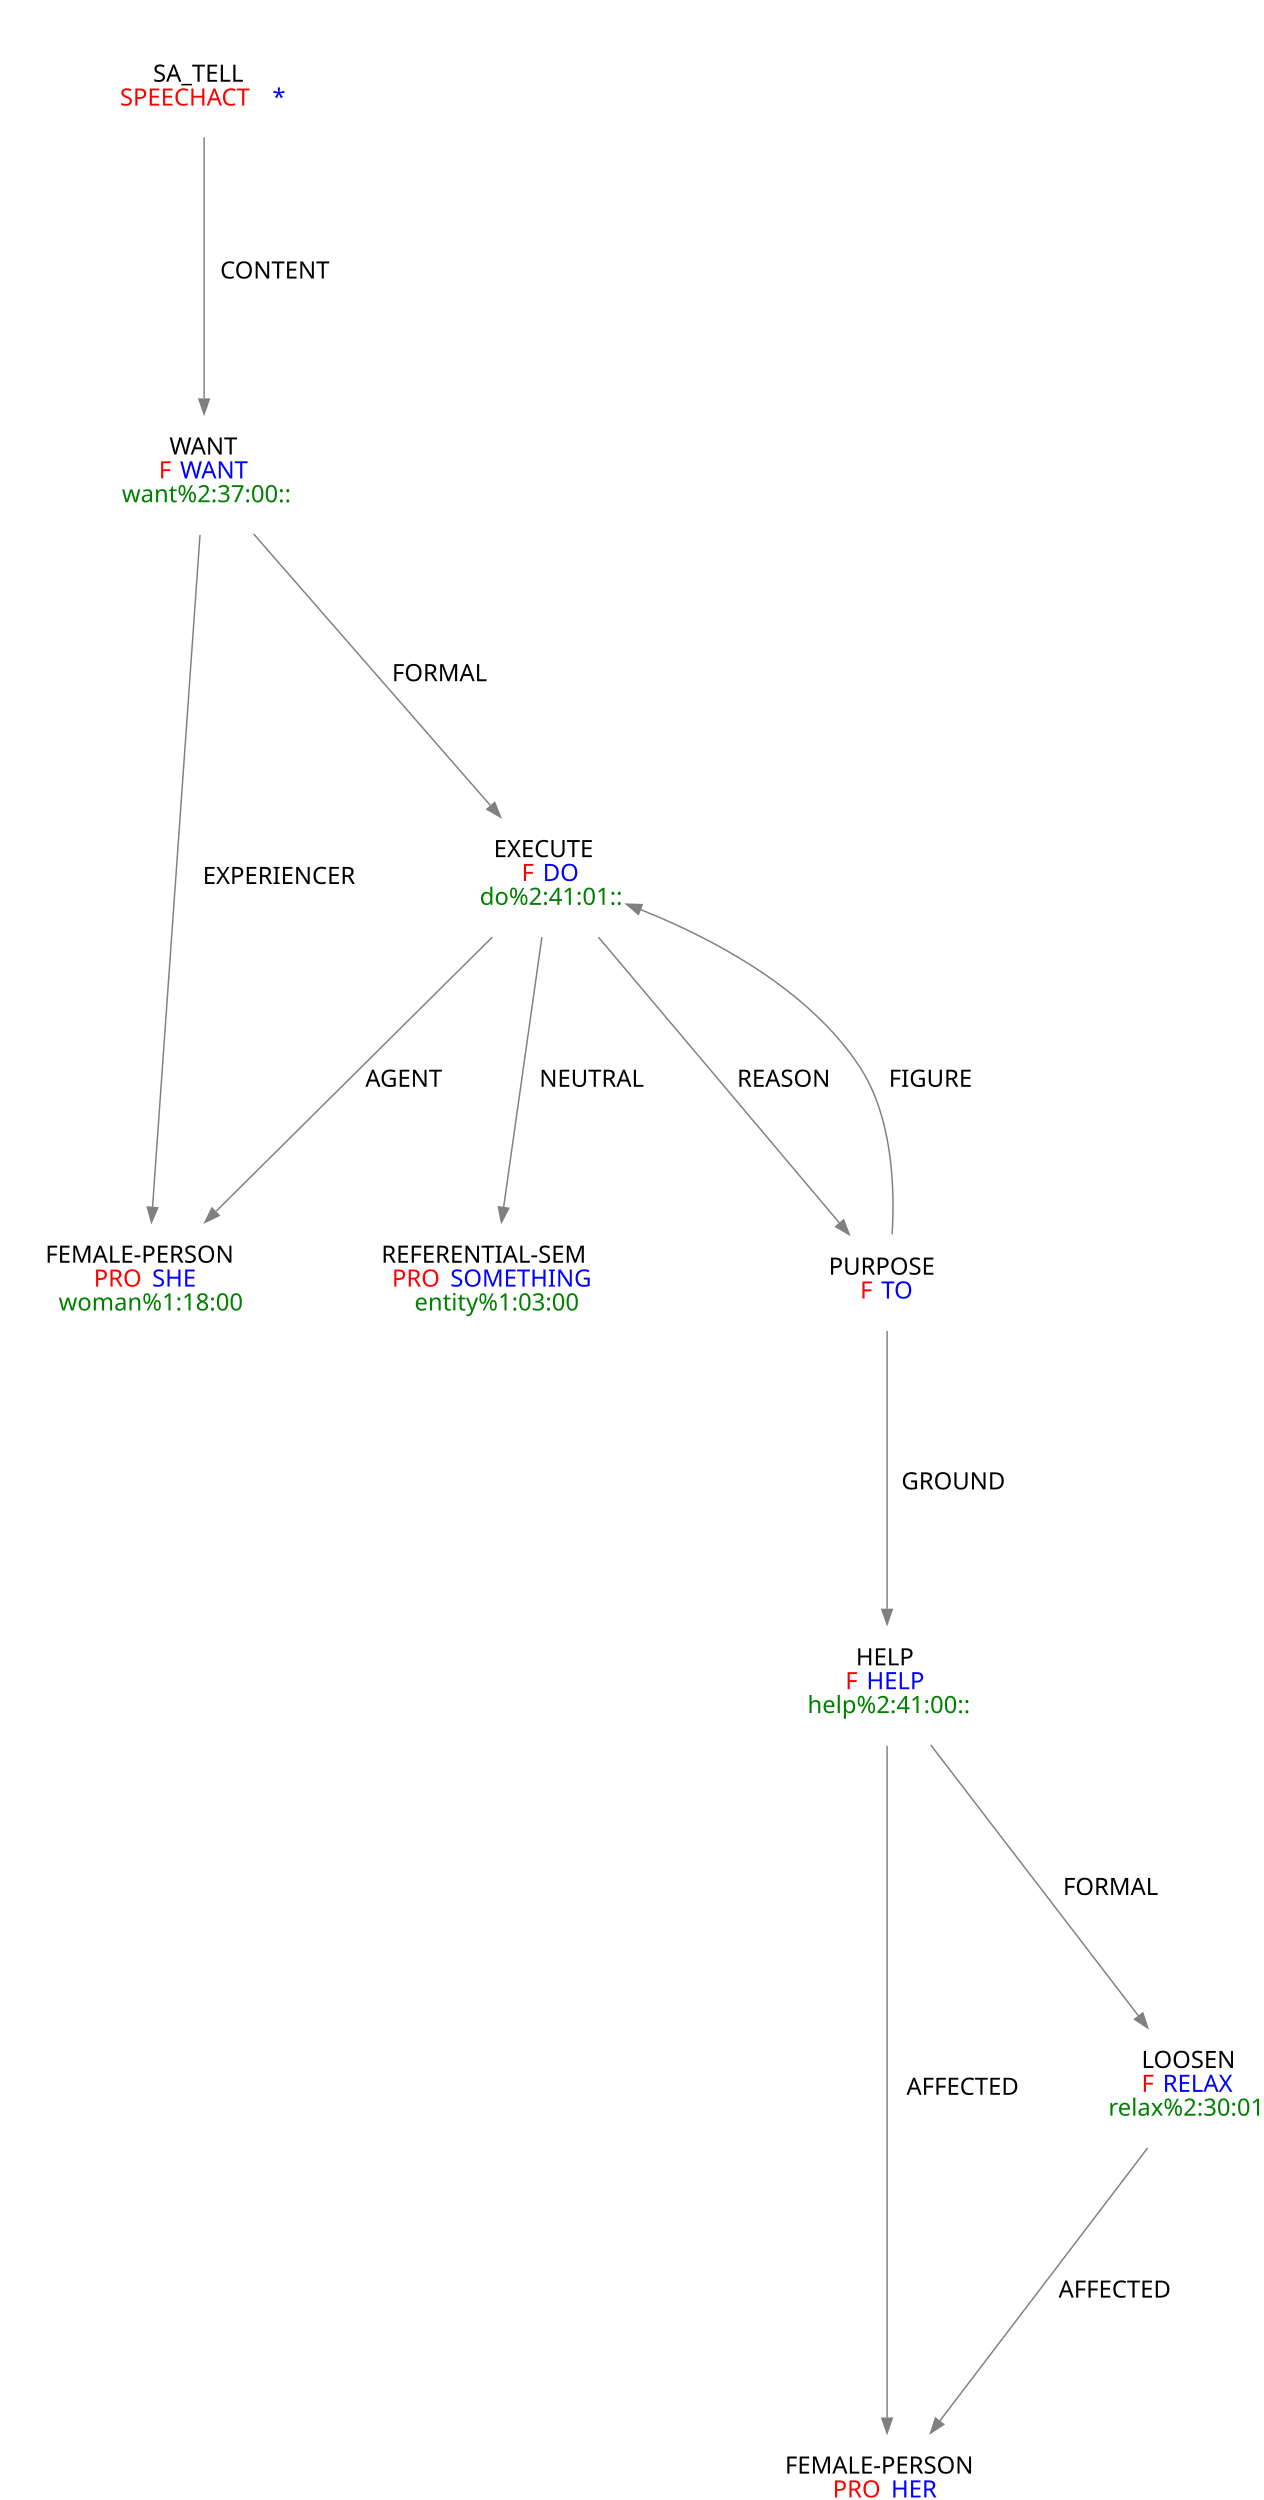
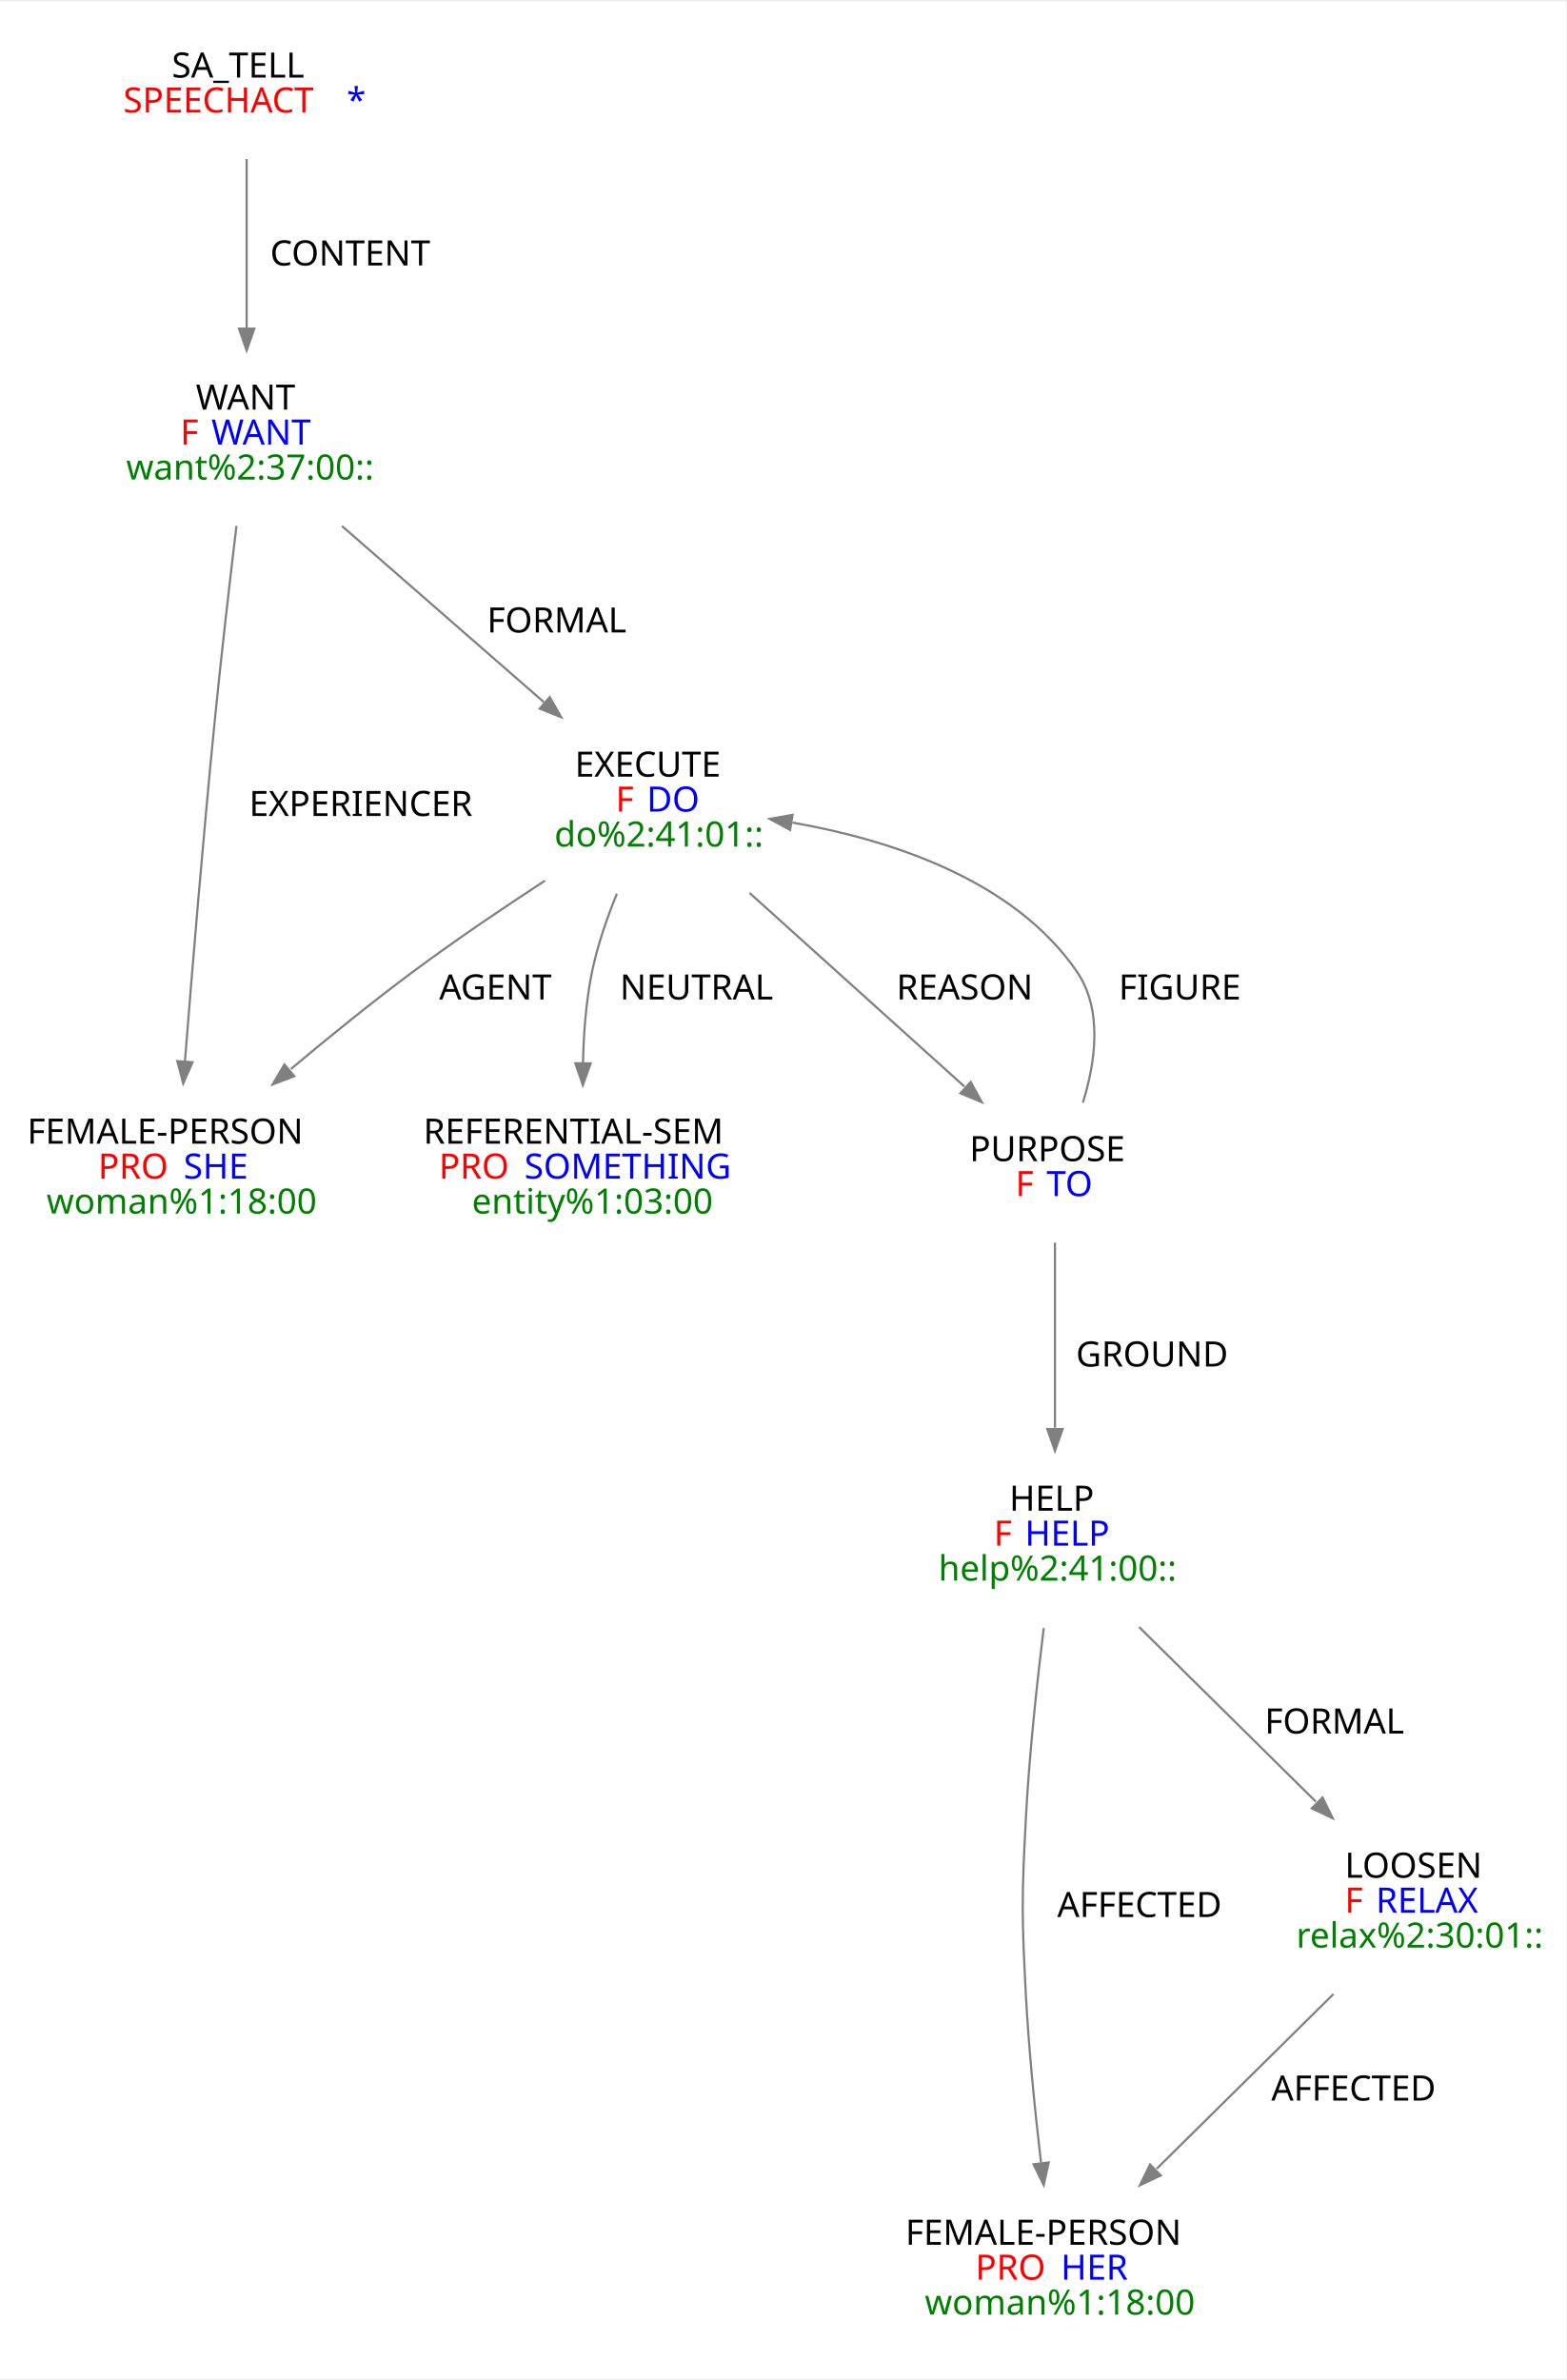
- <svg xmlns="http://www.w3.org/2000/svg" xmlns:xlink="http://www.w3.org/1999/xlink" width="432pt" height="855pt" viewBox="0.00 0.00 432.00 855.02">
-   <g id="graph0" class="graph" transform="scale(1.02 1.02) rotate(0) translate(4 868)">
-     <polygon fill="white" stroke="transparent" points="-4,4 -4,-868 436.58,-868 436.58,4 -4,4" />
+ <svg xmlns="http://www.w3.org/2000/svg" xmlns:xlink="http://www.w3.org/1999/xlink" width="358pt" height="544pt" viewBox="0.00 0.00 358.47 544.00">
+   <g id="graph0" class="graph" transform="scale(1 1) rotate(0) translate(4 540)">
+     <polygon fill="white" stroke="transparent" points="-4,4 -4,-540 354.47,-540 354.47,4 -4,4" />
    <g id="node1" class="node">
      <g id="a_node1">
        <a xlink:href="http://trips.ihmc.us/lexicon/data/ONT::SA_TELL.xml" xlink:title="&lt;font color=&quot;green&quot;&gt;&lt;br /&gt;&lt;/font&gt; &lt;font color=&quot;black&quot;&gt;SA_TELL&lt;/font&gt; &lt;font color=&quot;green&quot;&gt;&lt;br /&gt;&lt;/font&gt; &lt;font color=&quot;red&quot;&gt;SPEECHACT&lt;/font&gt; &lt;font color=&quot;blue&quot;&gt;* &lt;/font&gt; &lt;font color=&quot;green&quot;&gt;&lt;br /&gt; &lt;/font&gt;">
-           <text text-anchor="start" x="45.08" y="-840.6" font-family="Work Sans" font-size="8.00"> </text>
-           <text text-anchor="start" x="47.3" y="-840.6" font-family="Work Sans" font-size="8.00">SA_TELL</text>
-           <text text-anchor="start" x="81.55" y="-840.6" font-family="Work Sans" font-size="8.00"> </text>
-           <text text-anchor="start" x="33.97" y="-832.6" font-family="Work Sans" font-size="8.00"> </text>
-           <text text-anchor="start" x="36.2" y="-832.6" font-family="Work Sans" font-size="8.00" fill="red">SPEECHACT</text>
-           <text text-anchor="start" x="85.1" y="-832.6" font-family="Work Sans" font-size="8.00"> </text>
-           <text text-anchor="start" x="87.32" y="-832.6" font-family="Work Sans" font-size="8.00" fill="blue">* </text>
-           <text text-anchor="start" x="92.65" y="-832.6" font-family="Work Sans" font-size="8.00"> </text>
-           <text text-anchor="start" x="63.31" y="-824.6" font-family="Work Sans" font-size="8.00" fill="green"> </text>
+           <text text-anchor="start" x="33.11" y="-522.6" font-family="Work Sans" font-size="8.00"> </text>
+           <text text-anchor="start" x="35.33" y="-522.6" font-family="Work Sans" font-size="8.00">SA_TELL</text>
+           <text text-anchor="start" x="69.57" y="-522.6" font-family="Work Sans" font-size="8.00"> </text>
+           <text text-anchor="start" x="22" y="-514.6" font-family="Work Sans" font-size="8.00"> </text>
+           <text text-anchor="start" x="24.22" y="-514.6" font-family="Work Sans" font-size="8.00" fill="red">SPEECHACT</text>
+           <text text-anchor="start" x="73.12" y="-514.6" font-family="Work Sans" font-size="8.00"> </text>
+           <text text-anchor="start" x="75.34" y="-514.6" font-family="Work Sans" font-size="8.00" fill="blue">* </text>
+           <text text-anchor="start" x="80.68" y="-514.6" font-family="Work Sans" font-size="8.00"> </text>
+           <text text-anchor="start" x="51.34" y="-506.6" font-family="Work Sans" font-size="8.00" fill="green"> </text>
        </a>
      </g>
    </g>
    <g id="node2" class="node">
      <g id="a_node2">
        <a xlink:href="http://trips.ihmc.us/lexicon/data/ONT::WANT.xml" xlink:title="&lt;font color=&quot;green&quot;&gt;&lt;br /&gt;&lt;/font&gt; &lt;font color=&quot;black&quot;&gt;WANT&lt;/font&gt; &lt;font color=&quot;green&quot;&gt;&lt;br /&gt;&lt;/font&gt; &lt;font color=&quot;red&quot;&gt;F&lt;/font&gt; &lt;font color=&quot;blue&quot;&gt;WANT&lt;/font&gt; &lt;font color=&quot;green&quot;&gt;&lt;br /&gt;&lt;/font&gt; &lt;font color=&quot;green&quot;&gt;want%2:37:00::&lt;/font&gt; &lt;font color=&quot;green&quot;&gt;&lt;br /&gt; &lt;/font&gt;">
-           <text text-anchor="start" x="50.57" y="-715.6" font-family="Work Sans" font-size="8.00"> </text>
-           <text text-anchor="start" x="52.8" y="-715.6" font-family="Work Sans" font-size="8.00">WANT</text>
-           <text text-anchor="start" x="76.05" y="-715.6" font-family="Work Sans" font-size="8.00"> </text>
-           <text text-anchor="start" x="47.02" y="-707.6" font-family="Work Sans" font-size="8.00"> </text>
-           <text text-anchor="start" x="49.24" y="-707.6" font-family="Work Sans" font-size="8.00" fill="red">F</text>
-           <text text-anchor="start" x="54.13" y="-707.6" font-family="Work Sans" font-size="8.00"> </text>
-           <text text-anchor="start" x="56.35" y="-707.6" font-family="Work Sans" font-size="8.00" fill="blue">WANT</text>
-           <text text-anchor="start" x="79.61" y="-707.6" font-family="Work Sans" font-size="8.00"> </text>
-           <text text-anchor="start" x="34.63" y="-699.6" font-family="Work Sans" font-size="8.00"> </text>
-           <text text-anchor="start" x="36.85" y="-699.6" font-family="Work Sans" font-size="8.00" fill="green">want%2:37:00::</text>
-           <text text-anchor="start" x="92" y="-699.6" font-family="Work Sans" font-size="8.00"> </text>
-           <text text-anchor="start" x="63.31" y="-691.6" font-family="Work Sans" font-size="8.00" fill="green"> </text>
-         </a>
-       </g>
-     </g>
-     <g id="edge4" class="edge">
-       <path fill="none" stroke="grey" stroke-width="0.5" d="M64.43,-821.93C64.43,-800.34 64.43,-760.35 64.43,-734.48" />
-       <polygon fill="grey" stroke="grey" stroke-width="0.5" points="66.18,-734.19 64.43,-729.19 62.68,-734.19 66.18,-734.19" />
-       <text text-anchor="middle" x="88.13" y="-774.6" font-family="Work Sans" font-size="8.00"> CONTENT   </text>
+           <text text-anchor="start" x="38.6" y="-446.6" font-family="Work Sans" font-size="8.00"> </text>
+           <text text-anchor="start" x="40.82" y="-446.6" font-family="Work Sans" font-size="8.00">WANT</text>
+           <text text-anchor="start" x="64.08" y="-446.6" font-family="Work Sans" font-size="8.00"> </text>
+           <text text-anchor="start" x="35.04" y="-438.6" font-family="Work Sans" font-size="8.00"> </text>
+           <text text-anchor="start" x="37.27" y="-438.6" font-family="Work Sans" font-size="8.00" fill="red">F</text>
+           <text text-anchor="start" x="42.15" y="-438.6" font-family="Work Sans" font-size="8.00"> </text>
+           <text text-anchor="start" x="44.38" y="-438.6" font-family="Work Sans" font-size="8.00" fill="blue">WANT</text>
+           <text text-anchor="start" x="67.63" y="-438.6" font-family="Work Sans" font-size="8.00"> </text>
+           <text text-anchor="start" x="22.65" y="-430.6" font-family="Work Sans" font-size="8.00"> </text>
+           <text text-anchor="start" x="24.88" y="-430.6" font-family="Work Sans" font-size="8.00" fill="green">want%2:37:00::</text>
+           <text text-anchor="start" x="80.03" y="-430.6" font-family="Work Sans" font-size="8.00"> </text>
+           <text text-anchor="start" x="51.34" y="-422.6" font-family="Work Sans" font-size="8.00" fill="green"> </text>
+         </a>
+       </g>
+     </g>
+     <g id="edge1" class="edge">
+       <path fill="none" stroke="grey" stroke-width="0.5" d="M52.45,-503.96C52.45,-493.04 52.45,-478.02 52.45,-465.39" />
+       <polygon fill="grey" stroke="grey" stroke-width="0.5" points="54.2,-465.14 52.45,-460.14 50.7,-465.14 54.2,-465.14" />
+       <text text-anchor="middle" x="76.16" y="-479.6" font-family="Work Sans" font-size="8.00"> CONTENT   </text>
    </g>
    <g id="node3" class="node">
      <g id="a_node3">
        <a xlink:href="http://trips.ihmc.us/lexicon/data/ONT::FEMALE-PERSON.xml" xlink:title="&lt;font color=&quot;green&quot;&gt;&lt;br /&gt;&lt;/font&gt; &lt;font color=&quot;black&quot;&gt;FEMALE-PERSON&lt;/font&gt; &lt;font color=&quot;green&quot;&gt;&lt;br /&gt;&lt;/font&gt; &lt;font color=&quot;red&quot;&gt;PRO&lt;/font&gt; &lt;font color=&quot;blue&quot;&gt;SHE&lt;/font&gt; &lt;font color=&quot;green&quot;&gt;&lt;br /&gt;&lt;/font&gt; &lt;font color=&quot;green&quot;&gt;woman%1:18:00&lt;/font&gt; &lt;font color=&quot;green&quot;&gt;&lt;br /&gt; &lt;/font&gt;">
-           <text text-anchor="start" x="8.97" y="-444.6" font-family="Work Sans" font-size="8.00"> </text>
-           <text text-anchor="start" x="11.2" y="-444.6" font-family="Work Sans" font-size="8.00">FEMALE-PERSON</text>
-           <text text-anchor="start" x="79.65" y="-444.6" font-family="Work Sans" font-size="8.00"> </text>
-           <text text-anchor="start" x="25.2" y="-436.6" font-family="Work Sans" font-size="8.00"> </text>
-           <text text-anchor="start" x="27.42" y="-436.6" font-family="Work Sans" font-size="8.00" fill="red">PRO</text>
-           <text text-anchor="start" x="44.76" y="-436.6" font-family="Work Sans" font-size="8.00"> </text>
-           <text text-anchor="start" x="46.98" y="-436.6" font-family="Work Sans" font-size="8.00" fill="blue">SHE</text>
-           <text text-anchor="start" x="63.43" y="-436.6" font-family="Work Sans" font-size="8.00"> </text>
-           <text text-anchor="start" x="13.41" y="-428.6" font-family="Work Sans" font-size="8.00"> </text>
-           <text text-anchor="start" x="15.63" y="-428.6" font-family="Work Sans" font-size="8.00" fill="green">woman%1:18:00</text>
-           <text text-anchor="start" x="75.22" y="-428.6" font-family="Work Sans" font-size="8.00"> </text>
-           <text text-anchor="start" x="44.31" y="-420.6" font-family="Work Sans" font-size="8.00" fill="green"> </text>
-         </a>
-       </g>
-     </g>
-     <g id="edge7" class="edge">
-       <path fill="none" stroke="grey" stroke-width="0.5" d="M63.06,-688.65C59.67,-640.67 50.88,-516.25 47.15,-463.36" />
-       <polygon fill="grey" stroke="grey" stroke-width="0.5" points="48.88,-463.03 46.78,-458.17 45.39,-463.28 48.88,-463.03" />
-       <text text-anchor="middle" x="89.54" y="-571.6" font-family="Work Sans" font-size="8.00"> EXPERIENCER   </text>
+           <text text-anchor="start" x="0" y="-278.6" font-family="Work Sans" font-size="8.00"> </text>
+           <text text-anchor="start" x="2.22" y="-278.6" font-family="Work Sans" font-size="8.00">FEMALE-PERSON</text>
+           <text text-anchor="start" x="70.68" y="-278.6" font-family="Work Sans" font-size="8.00"> </text>
+           <text text-anchor="start" x="16.22" y="-270.6" font-family="Work Sans" font-size="8.00"> </text>
+           <text text-anchor="start" x="18.45" y="-270.6" font-family="Work Sans" font-size="8.00" fill="red">PRO</text>
+           <text text-anchor="start" x="35.78" y="-270.6" font-family="Work Sans" font-size="8.00"> </text>
+           <text text-anchor="start" x="38.01" y="-270.6" font-family="Work Sans" font-size="8.00" fill="blue">SHE</text>
+           <text text-anchor="start" x="54.46" y="-270.6" font-family="Work Sans" font-size="8.00"> </text>
+           <text text-anchor="start" x="4.43" y="-262.6" font-family="Work Sans" font-size="8.00"> </text>
+           <text text-anchor="start" x="6.65" y="-262.6" font-family="Work Sans" font-size="8.00" fill="green">woman%1:18:00</text>
+           <text text-anchor="start" x="66.25" y="-262.6" font-family="Work Sans" font-size="8.00"> </text>
+           <text text-anchor="start" x="35.34" y="-254.6" font-family="Work Sans" font-size="8.00" fill="green"> </text>
+         </a>
+       </g>
+     </g>
+     <g id="edge4" class="edge">
+       <path fill="none" stroke="grey" stroke-width="0.5" d="M50.12,-419.99C48.62,-407.5 46.69,-390.79 45.21,-376 42.53,-349.17 39.98,-318.35 38.33,-297.47" />
+       <polygon fill="grey" stroke="grey" stroke-width="0.5" points="40.06,-297.23 37.93,-292.38 36.58,-297.5 40.06,-297.23" />
+       <text text-anchor="middle" x="78.57" y="-353.6" font-family="Work Sans" font-size="8.00"> EXPERIENCER   </text>
    </g>
    <g id="node4" class="node">
      <g id="a_node4">
        <a xlink:href="http://trips.ihmc.us/lexicon/data/ONT::EXECUTE.xml" xlink:title="&lt;font color=&quot;green&quot;&gt;&lt;br /&gt;&lt;/font&gt; &lt;font color=&quot;black&quot;&gt;EXECUTE&lt;/font&gt; &lt;font color=&quot;green&quot;&gt;&lt;br /&gt;&lt;/font&gt; &lt;font color=&quot;red&quot;&gt;F&lt;/font&gt; &lt;font color=&quot;blue&quot;&gt;DO&lt;/font&gt; &lt;font color=&quot;green&quot;&gt;&lt;br /&gt;&lt;/font&gt; &lt;font color=&quot;green&quot;&gt;do%2:41:01::&lt;/font&gt; &lt;font color=&quot;green&quot;&gt;&lt;br /&gt; &lt;/font&gt;">
-           <text text-anchor="start" x="159.31" y="-580.6" font-family="Work Sans" font-size="8.00"> </text>
-           <text text-anchor="start" x="161.53" y="-580.6" font-family="Work Sans" font-size="8.00">EXECUTE</text>
-           <text text-anchor="start" x="199.32" y="-580.6" font-family="Work Sans" font-size="8.00"> </text>
-           <text text-anchor="start" x="168.65" y="-572.6" font-family="Work Sans" font-size="8.00"> </text>
-           <text text-anchor="start" x="170.87" y="-572.6" font-family="Work Sans" font-size="8.00" fill="red">F</text>
-           <text text-anchor="start" x="175.76" y="-572.6" font-family="Work Sans" font-size="8.00"> </text>
-           <text text-anchor="start" x="177.98" y="-572.6" font-family="Work Sans" font-size="8.00" fill="blue">DO</text>
-           <text text-anchor="start" x="189.98" y="-572.6" font-family="Work Sans" font-size="8.00"> </text>
-           <text text-anchor="start" x="154.63" y="-564.6" font-family="Work Sans" font-size="8.00"> </text>
-           <text text-anchor="start" x="156.85" y="-564.6" font-family="Work Sans" font-size="8.00" fill="green">do%2:41:01::</text>
-           <text text-anchor="start" x="204" y="-564.6" font-family="Work Sans" font-size="8.00"> </text>
-           <text text-anchor="start" x="179.31" y="-556.6" font-family="Work Sans" font-size="8.00" fill="green"> </text>
-         </a>
-       </g>
-     </g>
-     <g id="edge5" class="edge">
-       <path fill="none" stroke="grey" stroke-width="0.5" d="M81.05,-688.94C101.98,-664.94 137.91,-623.74 160.35,-598.01" />
-       <polygon fill="grey" stroke="grey" stroke-width="0.5" points="161.87,-598.94 163.84,-594.02 159.23,-596.64 161.87,-598.94" />
-       <text text-anchor="middle" x="143.39" y="-639.6" font-family="Work Sans" font-size="8.00"> FORMAL   </text>
-     </g>
-     <g id="edge8" class="edge">
-       <path fill="none" stroke="grey" stroke-width="0.5" d="M161.08,-553.8C136.62,-529.52 94.56,-487.77 68.46,-461.87" />
-       <polygon fill="grey" stroke="grey" stroke-width="0.5" points="69.51,-460.44 64.73,-458.16 67.05,-462.93 69.51,-460.44" />
-       <text text-anchor="middle" x="131.36" y="-503.6" font-family="Work Sans" font-size="8.00"> AGENT   </text>
+           <text text-anchor="start" x="125.34" y="-362.6" font-family="Work Sans" font-size="8.00"> </text>
+           <text text-anchor="start" x="127.56" y="-362.6" font-family="Work Sans" font-size="8.00">EXECUTE</text>
+           <text text-anchor="start" x="165.34" y="-362.6" font-family="Work Sans" font-size="8.00"> </text>
+           <text text-anchor="start" x="134.67" y="-354.6" font-family="Work Sans" font-size="8.00"> </text>
+           <text text-anchor="start" x="136.9" y="-354.6" font-family="Work Sans" font-size="8.00" fill="red">F</text>
+           <text text-anchor="start" x="141.78" y="-354.6" font-family="Work Sans" font-size="8.00"> </text>
+           <text text-anchor="start" x="144.01" y="-354.6" font-family="Work Sans" font-size="8.00" fill="blue">DO</text>
+           <text text-anchor="start" x="156.01" y="-354.6" font-family="Work Sans" font-size="8.00"> </text>
+           <text text-anchor="start" x="120.65" y="-346.6" font-family="Work Sans" font-size="8.00"> </text>
+           <text text-anchor="start" x="122.88" y="-346.6" font-family="Work Sans" font-size="8.00" fill="green">do%2:41:01::</text>
+           <text text-anchor="start" x="170.03" y="-346.6" font-family="Work Sans" font-size="8.00"> </text>
+           <text text-anchor="start" x="145.34" y="-338.6" font-family="Work Sans" font-size="8.00" fill="green"> </text>
+         </a>
+       </g>
+     </g>
+     <g id="edge10" class="edge">
+       <path fill="none" stroke="grey" stroke-width="0.5" d="M74.25,-419.98C88.03,-407.96 105.92,-392.36 120.44,-379.69" />
+       <polygon fill="grey" stroke="grey" stroke-width="0.5" points="121.82,-380.81 124.44,-376.2 119.52,-378.17 121.82,-380.81" />
+       <text text-anchor="middle" x="123.42" y="-395.6" font-family="Work Sans" font-size="8.00"> FORMAL   </text>
+     </g>
+     <g id="edge6" class="edge">
+       <path fill="none" stroke="grey" stroke-width="0.5" d="M120.74,-338.81C111.12,-332.53 100.2,-325.15 90.58,-318 81.22,-311.05 71.33,-303.03 62.59,-295.7" />
+       <polygon fill="grey" stroke="grey" stroke-width="0.5" points="63.35,-294.05 58.4,-292.17 61.09,-296.73 63.35,-294.05" />
+       <text text-anchor="middle" x="109.39" y="-311.6" font-family="Work Sans" font-size="8.00"> AGENT   </text>
    </g>
    <g id="node5" class="node">
      <g id="a_node5">
        <a xlink:href="http://trips.ihmc.us/lexicon/data/ONT::REFERENTIAL-SEM.xml" xlink:title="&lt;font color=&quot;green&quot;&gt;&lt;br /&gt;&lt;/font&gt; &lt;font color=&quot;black&quot;&gt;REFERENTIAL-SEM&lt;/font&gt; &lt;font color=&quot;green&quot;&gt;&lt;br /&gt;&lt;/font&gt; &lt;font color=&quot;red&quot;&gt;PRO&lt;/font&gt; &lt;font color=&quot;blue&quot;&gt;SOMETHING&lt;/font&gt; &lt;font color=&quot;green&quot;&gt;&lt;br /&gt;&lt;/font&gt; &lt;font color=&quot;green&quot;&gt;entity%1:03:00&lt;/font&gt; &lt;font color=&quot;green&quot;&gt;&lt;br /&gt; &lt;/font&gt;">
-           <text text-anchor="start" x="121.64" y="-444.6" font-family="Work Sans" font-size="8.00"> </text>
-           <text text-anchor="start" x="123.86" y="-444.6" font-family="Work Sans" font-size="8.00">REFERENTIAL-SEM</text>
-           <text text-anchor="start" x="198.99" y="-444.6" font-family="Work Sans" font-size="8.00"> </text>
-           <text text-anchor="start" x="125.2" y="-436.6" font-family="Work Sans" font-size="8.00"> </text>
-           <text text-anchor="start" x="127.42" y="-436.6" font-family="Work Sans" font-size="8.00" fill="red">PRO</text>
-           <text text-anchor="start" x="144.76" y="-436.6" font-family="Work Sans" font-size="8.00"> </text>
-           <text text-anchor="start" x="146.98" y="-436.6" font-family="Work Sans" font-size="8.00" fill="blue">SOMETHING</text>
-           <text text-anchor="start" x="195.43" y="-436.6" font-family="Work Sans" font-size="8.00"> </text>
-           <text text-anchor="start" x="132.74" y="-428.6" font-family="Work Sans" font-size="8.00"> </text>
-           <text text-anchor="start" x="134.96" y="-428.6" font-family="Work Sans" font-size="8.00" fill="green">entity%1:03:00</text>
-           <text text-anchor="start" x="187.89" y="-428.6" font-family="Work Sans" font-size="8.00"> </text>
-           <text text-anchor="start" x="160.31" y="-420.6" font-family="Work Sans" font-size="8.00" fill="green"> </text>
-         </a>
-       </g>
-     </g>
-     <g id="edge3" class="edge">
-       <path fill="none" stroke="grey" stroke-width="0.5" d="M177.7,-553.8C174.32,-529.92 168.53,-489.13 164.85,-463.15" />
-       <polygon fill="grey" stroke="grey" stroke-width="0.5" points="166.58,-462.87 164.14,-458.16 163.11,-463.36 166.58,-462.87" />
-       <text text-anchor="middle" x="194.39" y="-503.6" font-family="Work Sans" font-size="8.00"> NEUTRAL   </text>
+           <text text-anchor="start" x="90.67" y="-278.6" font-family="Work Sans" font-size="8.00"> </text>
+           <text text-anchor="start" x="92.89" y="-278.6" font-family="Work Sans" font-size="8.00">REFERENTIAL-SEM</text>
+           <text text-anchor="start" x="168.01" y="-278.6" font-family="Work Sans" font-size="8.00"> </text>
+           <text text-anchor="start" x="94.23" y="-270.6" font-family="Work Sans" font-size="8.00"> </text>
+           <text text-anchor="start" x="96.45" y="-270.6" font-family="Work Sans" font-size="8.00" fill="red">PRO</text>
+           <text text-anchor="start" x="113.79" y="-270.6" font-family="Work Sans" font-size="8.00"> </text>
+           <text text-anchor="start" x="116.01" y="-270.6" font-family="Work Sans" font-size="8.00" fill="blue">SOMETHING</text>
+           <text text-anchor="start" x="164.45" y="-270.6" font-family="Work Sans" font-size="8.00"> </text>
+           <text text-anchor="start" x="101.77" y="-262.6" font-family="Work Sans" font-size="8.00"> </text>
+           <text text-anchor="start" x="103.99" y="-262.6" font-family="Work Sans" font-size="8.00" fill="green">entity%1:03:00</text>
+           <text text-anchor="start" x="156.91" y="-262.6" font-family="Work Sans" font-size="8.00"> </text>
+           <text text-anchor="start" x="129.34" y="-254.6" font-family="Work Sans" font-size="8.00" fill="green"> </text>
+         </a>
+       </g>
+     </g>
+     <g id="edge2" class="edge">
+       <path fill="none" stroke="grey" stroke-width="0.5" d="M137.19,-335.82C134.9,-330.21 132.75,-323.97 131.51,-318 130.13,-311.29 129.57,-303.9 129.43,-297.08" />
+       <polygon fill="grey" stroke="grey" stroke-width="0.5" points="131.18,-296.99 129.4,-292 127.68,-297.01 131.18,-296.99" />
+       <text text-anchor="middle" x="155.42" y="-311.6" font-family="Work Sans" font-size="8.00"> NEUTRAL   </text>
    </g>
    <g id="node6" class="node">
      <g id="a_node6">
        <a xlink:href="http://trips.ihmc.us/lexicon/data/ONT::PURPOSE.xml" xlink:title="&lt;font color=&quot;green&quot;&gt;&lt;br /&gt;&lt;/font&gt; &lt;font color=&quot;black&quot;&gt;PURPOSE&lt;/font&gt; &lt;font color=&quot;green&quot;&gt;&lt;br /&gt;&lt;/font&gt; &lt;font color=&quot;red&quot;&gt;F&lt;/font&gt; &lt;font color=&quot;blue&quot;&gt;TO&lt;/font&gt; &lt;font color=&quot;green&quot;&gt;&lt;br /&gt; &lt;/font&gt;">
-           <text text-anchor="start" x="271.64" y="-440.6" font-family="Work Sans" font-size="8.00"> </text>
-           <text text-anchor="start" x="273.86" y="-440.6" font-family="Work Sans" font-size="8.00">PURPOSE</text>
-           <text text-anchor="start" x="312.99" y="-440.6" font-family="Work Sans" font-size="8.00"> </text>
-           <text text-anchor="start" x="282.16" y="-432.6" font-family="Work Sans" font-size="8.00"> </text>
-           <text text-anchor="start" x="284.39" y="-432.6" font-family="Work Sans" font-size="8.00" fill="red">F</text>
-           <text text-anchor="start" x="289.27" y="-432.6" font-family="Work Sans" font-size="8.00"> </text>
-           <text text-anchor="start" x="291.5" y="-432.6" font-family="Work Sans" font-size="8.00" fill="blue">TO</text>
-           <text text-anchor="start" x="302.46" y="-432.6" font-family="Work Sans" font-size="8.00"> </text>
-           <text text-anchor="start" x="292.31" y="-424.6" font-family="Work Sans" font-size="8.00" fill="green"> </text>
-         </a>
-       </g>
-     </g>
-     <g id="edge1" class="edge">
-       <path fill="none" stroke="grey" stroke-width="0.5" d="M196.62,-553.8C218.16,-528.25 256.04,-483.34 277.47,-457.92" />
-       <polygon fill="grey" stroke="grey" stroke-width="0.5" points="278.88,-458.97 280.76,-454.02 276.2,-456.71 278.88,-458.97" />
-       <text text-anchor="middle" x="258.76" y="-503.6" font-family="Work Sans" font-size="8.00"> REASON   </text>
-     </g>
-     <g id="edge6" class="edge">
-       <path fill="none" stroke="grey" stroke-width="0.5" d="M295.13,-454.15C296.07,-469.47 295.32,-493.22 284.43,-510 267.28,-536.39 234.84,-553.41 210.73,-563.02" />
-       <polygon fill="grey" stroke="grey" stroke-width="0.5" points="210.06,-561.4 206.03,-564.84 211.32,-564.67 210.06,-561.4" />
-       <text text-anchor="middle" x="307.98" y="-503.6" font-family="Work Sans" font-size="8.00"> FIGURE   </text>
+           <text text-anchor="start" x="215.67" y="-274.6" font-family="Work Sans" font-size="8.00"> </text>
+           <text text-anchor="start" x="217.89" y="-274.6" font-family="Work Sans" font-size="8.00">PURPOSE</text>
+           <text text-anchor="start" x="257.01" y="-274.6" font-family="Work Sans" font-size="8.00"> </text>
+           <text text-anchor="start" x="226.19" y="-266.6" font-family="Work Sans" font-size="8.00"> </text>
+           <text text-anchor="start" x="228.41" y="-266.6" font-family="Work Sans" font-size="8.00" fill="red">F</text>
+           <text text-anchor="start" x="233.3" y="-266.6" font-family="Work Sans" font-size="8.00"> </text>
+           <text text-anchor="start" x="235.52" y="-266.6" font-family="Work Sans" font-size="8.00" fill="blue">TO</text>
+           <text text-anchor="start" x="246.49" y="-266.6" font-family="Work Sans" font-size="8.00"> </text>
+           <text text-anchor="start" x="236.34" y="-258.6" font-family="Work Sans" font-size="8.00" fill="green"> </text>
+         </a>
+       </g>
+     </g>
+     <g id="edge3" class="edge">
+       <path fill="none" stroke="grey" stroke-width="0.5" d="M167.56,-335.98C182.34,-322.66 202,-304.95 216.7,-291.7" />
+       <polygon fill="grey" stroke="grey" stroke-width="0.5" points="218.16,-292.73 220.71,-288.09 215.82,-290.13 218.16,-292.73" />
+       <text text-anchor="middle" x="216.79" y="-311.6" font-family="Work Sans" font-size="8.00"> REASON   </text>
+     </g>
+     <g id="edge5" class="edge">
+       <path fill="none" stroke="grey" stroke-width="0.5" d="M243.84,-288C246.76,-297.39 248.41,-309.32 242.45,-318 227.95,-339.13 199.54,-348.2 177.37,-352.09" />
+       <polygon fill="grey" stroke="grey" stroke-width="0.5" points="176.83,-350.4 172.17,-352.93 177.39,-353.86 176.83,-350.4" />
+       <text text-anchor="middle" x="266.01" y="-311.6" font-family="Work Sans" font-size="8.00"> FIGURE   </text>
    </g>
    <g id="node7" class="node">
      <g id="a_node7">
        <a xlink:href="http://trips.ihmc.us/lexicon/data/ONT::HELP.xml" xlink:title="&lt;font color=&quot;green&quot;&gt;&lt;br /&gt;&lt;/font&gt; &lt;font color=&quot;black&quot;&gt;HELP&lt;/font&gt; &lt;font color=&quot;green&quot;&gt;&lt;br /&gt;&lt;/font&gt; &lt;font color=&quot;red&quot;&gt;F&lt;/font&gt; &lt;font color=&quot;blue&quot;&gt;HELP&lt;/font&gt; &lt;font color=&quot;green&quot;&gt;&lt;br /&gt;&lt;/font&gt; &lt;font color=&quot;green&quot;&gt;help%2:41:00::&lt;/font&gt; &lt;font color=&quot;green&quot;&gt;&lt;br /&gt; &lt;/font&gt;">
-           <text text-anchor="start" x="280.75" y="-309.6" font-family="Work Sans" font-size="8.00"> </text>
-           <text text-anchor="start" x="282.98" y="-309.6" font-family="Work Sans" font-size="8.00">HELP</text>
-           <text text-anchor="start" x="303.87" y="-309.6" font-family="Work Sans" font-size="8.00"> </text>
-           <text text-anchor="start" x="277.2" y="-301.6" font-family="Work Sans" font-size="8.00"> </text>
-           <text text-anchor="start" x="279.42" y="-301.6" font-family="Work Sans" font-size="8.00" fill="red">F</text>
-           <text text-anchor="start" x="284.31" y="-301.6" font-family="Work Sans" font-size="8.00"> </text>
-           <text text-anchor="start" x="286.53" y="-301.6" font-family="Work Sans" font-size="8.00" fill="blue">HELP</text>
-           <text text-anchor="start" x="307.43" y="-301.6" font-family="Work Sans" font-size="8.00"> </text>
-           <text text-anchor="start" x="264.52" y="-293.6" font-family="Work Sans" font-size="8.00"> </text>
-           <text text-anchor="start" x="266.74" y="-293.6" font-family="Work Sans" font-size="8.00" fill="green">help%2:41:00::</text>
-           <text text-anchor="start" x="320.11" y="-293.6" font-family="Work Sans" font-size="8.00"> </text>
-           <text text-anchor="start" x="292.31" y="-285.6" font-family="Work Sans" font-size="8.00" fill="green"> </text>
-         </a>
-       </g>
-     </g>
-     <g id="edge2" class="edge">
-       <path fill="none" stroke="grey" stroke-width="0.5" d="M293.43,-421.74C293.43,-398.97 293.43,-355.86 293.43,-328.6" />
-       <polygon fill="grey" stroke="grey" stroke-width="0.5" points="295.18,-328.37 293.43,-323.37 291.68,-328.37 295.18,-328.37" />
-       <text text-anchor="middle" x="315.65" y="-368.6" font-family="Work Sans" font-size="8.00"> GROUND   </text>
+           <text text-anchor="start" x="224.78" y="-194.6" font-family="Work Sans" font-size="8.00"> </text>
+           <text text-anchor="start" x="227" y="-194.6" font-family="Work Sans" font-size="8.00">HELP</text>
+           <text text-anchor="start" x="247.9" y="-194.6" font-family="Work Sans" font-size="8.00"> </text>
+           <text text-anchor="start" x="221.22" y="-186.6" font-family="Work Sans" font-size="8.00"> </text>
+           <text text-anchor="start" x="223.45" y="-186.6" font-family="Work Sans" font-size="8.00" fill="red">F</text>
+           <text text-anchor="start" x="228.33" y="-186.6" font-family="Work Sans" font-size="8.00"> </text>
+           <text text-anchor="start" x="230.56" y="-186.6" font-family="Work Sans" font-size="8.00" fill="blue">HELP</text>
+           <text text-anchor="start" x="251.46" y="-186.6" font-family="Work Sans" font-size="8.00"> </text>
+           <text text-anchor="start" x="208.54" y="-178.6" font-family="Work Sans" font-size="8.00"> </text>
+           <text text-anchor="start" x="210.76" y="-178.6" font-family="Work Sans" font-size="8.00" fill="green">help%2:41:00::</text>
+           <text text-anchor="start" x="264.14" y="-178.6" font-family="Work Sans" font-size="8.00"> </text>
+           <text text-anchor="start" x="236.34" y="-170.6" font-family="Work Sans" font-size="8.00" fill="green"> </text>
+         </a>
+       </g>
+     </g>
+     <g id="edge7" class="edge">
+       <path fill="none" stroke="grey" stroke-width="0.5" d="M237.45,-255.96C237.45,-244.12 237.45,-227.38 237.45,-213.6" />
+       <polygon fill="grey" stroke="grey" stroke-width="0.5" points="239.2,-213.29 237.45,-208.29 235.7,-213.29 239.2,-213.29" />
+       <text text-anchor="middle" x="259.67" y="-227.6" font-family="Work Sans" font-size="8.00"> GROUND   </text>
    </g>
    <g id="node8" class="node">
      <g id="a_node8">
        <a xlink:href="http://trips.ihmc.us/lexicon/data/ONT::FEMALE-PERSON.xml" xlink:title="&lt;font color=&quot;green&quot;&gt;&lt;br /&gt;&lt;/font&gt; &lt;font color=&quot;black&quot;&gt;FEMALE-PERSON&lt;/font&gt; &lt;font color=&quot;green&quot;&gt;&lt;br /&gt;&lt;/font&gt; &lt;font color=&quot;red&quot;&gt;PRO&lt;/font&gt; &lt;font color=&quot;blue&quot;&gt;HER&lt;/font&gt; &lt;font color=&quot;green&quot;&gt;&lt;br /&gt;&lt;/font&gt; &lt;font color=&quot;green&quot;&gt;woman%1:18:00&lt;/font&gt; &lt;font color=&quot;green&quot;&gt;&lt;br /&gt; &lt;/font&gt;">
-           <text text-anchor="start" x="256.97" y="-38.6" font-family="Work Sans" font-size="8.00"> </text>
-           <text text-anchor="start" x="259.2" y="-38.6" font-family="Work Sans" font-size="8.00">FEMALE-PERSON</text>
-           <text text-anchor="start" x="327.65" y="-38.6" font-family="Work Sans" font-size="8.00"> </text>
-           <text text-anchor="start" x="272.98" y="-30.6" font-family="Work Sans" font-size="8.00"> </text>
-           <text text-anchor="start" x="275.2" y="-30.6" font-family="Work Sans" font-size="8.00" fill="red">PRO</text>
-           <text text-anchor="start" x="292.54" y="-30.6" font-family="Work Sans" font-size="8.00"> </text>
-           <text text-anchor="start" x="294.76" y="-30.6" font-family="Work Sans" font-size="8.00" fill="blue">HER</text>
-           <text text-anchor="start" x="311.65" y="-30.6" font-family="Work Sans" font-size="8.00"> </text>
-           <text text-anchor="start" x="261.41" y="-22.6" font-family="Work Sans" font-size="8.00"> </text>
-           <text text-anchor="start" x="263.63" y="-22.6" font-family="Work Sans" font-size="8.00" fill="green">woman%1:18:00</text>
-           <text text-anchor="start" x="323.22" y="-22.6" font-family="Work Sans" font-size="8.00"> </text>
-           <text text-anchor="start" x="292.31" y="-14.6" font-family="Work Sans" font-size="8.00" fill="green"> </text>
+           <text text-anchor="start" x="201" y="-26.6" font-family="Work Sans" font-size="8.00"> </text>
+           <text text-anchor="start" x="203.22" y="-26.6" font-family="Work Sans" font-size="8.00">FEMALE-PERSON</text>
+           <text text-anchor="start" x="271.68" y="-26.6" font-family="Work Sans" font-size="8.00"> </text>
+           <text text-anchor="start" x="217" y="-18.6" font-family="Work Sans" font-size="8.00"> </text>
+           <text text-anchor="start" x="219.23" y="-18.6" font-family="Work Sans" font-size="8.00" fill="red">PRO</text>
+           <text text-anchor="start" x="236.56" y="-18.6" font-family="Work Sans" font-size="8.00"> </text>
+           <text text-anchor="start" x="238.79" y="-18.6" font-family="Work Sans" font-size="8.00" fill="blue">HER</text>
+           <text text-anchor="start" x="255.68" y="-18.6" font-family="Work Sans" font-size="8.00"> </text>
+           <text text-anchor="start" x="205.43" y="-10.6" font-family="Work Sans" font-size="8.00"> </text>
+           <text text-anchor="start" x="207.65" y="-10.6" font-family="Work Sans" font-size="8.00" fill="green">woman%1:18:00</text>
+           <text text-anchor="start" x="267.25" y="-10.6" font-family="Work Sans" font-size="8.00"> </text>
+           <text text-anchor="start" x="236.34" y="-2.6" font-family="Work Sans" font-size="8.00" fill="green"> </text>
        </a>
      </g>
    </g>
    <g id="edge11" class="edge">
-       <path fill="none" stroke="grey" stroke-width="0.5" d="M293.43,-282.65C293.43,-234.67 293.43,-110.25 293.43,-57.36" />
-       <polygon fill="grey" stroke="grey" stroke-width="0.5" points="295.18,-57.17 293.43,-52.17 291.68,-57.17 295.18,-57.17" />
-       <text text-anchor="middle" x="318.76" y="-165.6" font-family="Work Sans" font-size="8.00"> AFFECTED   </text>
+       <path fill="none" stroke="grey" stroke-width="0.5" d="M234.88,-167.74C233.35,-155.29 231.55,-138.72 230.78,-124 229.84,-106.25 229.84,-101.75 230.78,-84 231.45,-71.24 232.89,-57.08 234.26,-45.42" />
+       <polygon fill="grey" stroke="grey" stroke-width="0.5" points="236.02,-45.43 234.88,-40.26 232.54,-45.01 236.02,-45.43" />
+       <text text-anchor="middle" x="256.79" y="-101.6" font-family="Work Sans" font-size="8.00"> AFFECTED   </text>
    </g>
    <g id="node9" class="node">
      <g id="a_node9">
        <a xlink:href="http://trips.ihmc.us/lexicon/data/ONT::LOOSEN.xml" xlink:title="&lt;font color=&quot;green&quot;&gt;&lt;br /&gt;&lt;/font&gt; &lt;font color=&quot;black&quot;&gt;LOOSEN&lt;/font&gt; &lt;font color=&quot;green&quot;&gt;&lt;br /&gt;&lt;/font&gt; &lt;font color=&quot;red&quot;&gt;F&lt;/font&gt; &lt;font color=&quot;blue&quot;&gt;RELAX&lt;/font&gt; &lt;font color=&quot;green&quot;&gt;&lt;br /&gt;&lt;/font&gt; &lt;font color=&quot;green&quot;&gt;relax%2:30:01::&lt;/font&gt; &lt;font color=&quot;green&quot;&gt;&lt;br /&gt; &lt;/font&gt;">
-           <text text-anchor="start" x="376.53" y="-174.6" font-family="Work Sans" font-size="8.00"> </text>
-           <text text-anchor="start" x="378.75" y="-174.6" font-family="Work Sans" font-size="8.00">LOOSEN</text>
-           <text text-anchor="start" x="412.1" y="-174.6" font-family="Work Sans" font-size="8.00"> </text>
-           <text text-anchor="start" x="376.53" y="-166.6" font-family="Work Sans" font-size="8.00"> </text>
-           <text text-anchor="start" x="378.75" y="-166.6" font-family="Work Sans" font-size="8.00" fill="red">F</text>
-           <text text-anchor="start" x="383.64" y="-166.6" font-family="Work Sans" font-size="8.00"> </text>
-           <text text-anchor="start" x="385.86" y="-166.6" font-family="Work Sans" font-size="8.00" fill="blue">RELAX</text>
-           <text text-anchor="start" x="412.1" y="-166.6" font-family="Work Sans" font-size="8.00"> </text>
-           <text text-anchor="start" x="365.41" y="-158.6" font-family="Work Sans" font-size="8.00"> </text>
-           <text text-anchor="start" x="367.63" y="-158.6" font-family="Work Sans" font-size="8.00" fill="green">relax%2:30:01::</text>
-           <text text-anchor="start" x="423.22" y="-158.6" font-family="Work Sans" font-size="8.00"> </text>
-           <text text-anchor="start" x="394.31" y="-150.6" font-family="Work Sans" font-size="8.00" fill="green"> </text>
-         </a>
-       </g>
-     </g>
-     <g id="edge10" class="edge">
-       <path fill="none" stroke="grey" stroke-width="0.5" d="M308.04,-282.94C326.45,-258.94 358.04,-217.74 377.78,-192.01" />
-       <polygon fill="grey" stroke="grey" stroke-width="0.5" points="379.18,-193.05 380.84,-188.02 376.41,-190.92 379.18,-193.05" />
-       <text text-anchor="middle" x="368.39" y="-232.6" font-family="Work Sans" font-size="8.00"> FORMAL   </text>
+           <text text-anchor="start" x="301.56" y="-110.6" font-family="Work Sans" font-size="8.00"> </text>
+           <text text-anchor="start" x="303.78" y="-110.6" font-family="Work Sans" font-size="8.00">LOOSEN</text>
+           <text text-anchor="start" x="337.12" y="-110.6" font-family="Work Sans" font-size="8.00"> </text>
+           <text text-anchor="start" x="301.56" y="-102.6" font-family="Work Sans" font-size="8.00"> </text>
+           <text text-anchor="start" x="303.78" y="-102.6" font-family="Work Sans" font-size="8.00" fill="red">F</text>
+           <text text-anchor="start" x="308.67" y="-102.6" font-family="Work Sans" font-size="8.00"> </text>
+           <text text-anchor="start" x="310.89" y="-102.6" font-family="Work Sans" font-size="8.00" fill="blue">RELAX</text>
+           <text text-anchor="start" x="337.12" y="-102.6" font-family="Work Sans" font-size="8.00"> </text>
+           <text text-anchor="start" x="290.43" y="-94.6" font-family="Work Sans" font-size="8.00"> </text>
+           <text text-anchor="start" x="292.66" y="-94.6" font-family="Work Sans" font-size="8.00" fill="green">relax%2:30:01::</text>
+           <text text-anchor="start" x="348.25" y="-94.6" font-family="Work Sans" font-size="8.00"> </text>
+           <text text-anchor="start" x="319.34" y="-86.6" font-family="Work Sans" font-size="8.00" fill="green"> </text>
+         </a>
+       </g>
    </g>
    <g id="edge9" class="edge">
-       <path fill="none" stroke="grey" stroke-width="0.5" d="M380.81,-147.8C362.41,-123.62 330.81,-82.11 311.07,-56.19" />
-       <polygon fill="grey" stroke="grey" stroke-width="0.5" points="312.43,-55.08 308.01,-52.16 309.65,-57.2 312.43,-55.08" />
-       <text text-anchor="middle" x="369.76" y="-97.6" font-family="Work Sans" font-size="8.00"> AFFECTED   </text>
+       <path fill="none" stroke="grey" stroke-width="0.5" d="M256.7,-167.98C268.77,-156.06 284.39,-140.62 297.16,-128.01" />
+       <polygon fill="grey" stroke="grey" stroke-width="0.5" points="298.69,-128.96 301.02,-124.2 296.23,-126.47 298.69,-128.96" />
+       <text text-anchor="middle" x="301.42" y="-143.6" font-family="Work Sans" font-size="8.00"> FORMAL   </text>
+     </g>
+     <g id="edge8" class="edge">
+       <path fill="none" stroke="grey" stroke-width="0.5" d="M301.2,-83.98C289.14,-72.06 273.51,-56.62 260.75,-44.01" />
+       <polygon fill="grey" stroke="grey" stroke-width="0.5" points="261.67,-42.47 256.88,-40.2 259.21,-44.96 261.67,-42.47" />
+       <text text-anchor="middle" x="305.79" y="-59.6" font-family="Work Sans" font-size="8.00"> AFFECTED   </text>
    </g>
  </g>
</svg>
